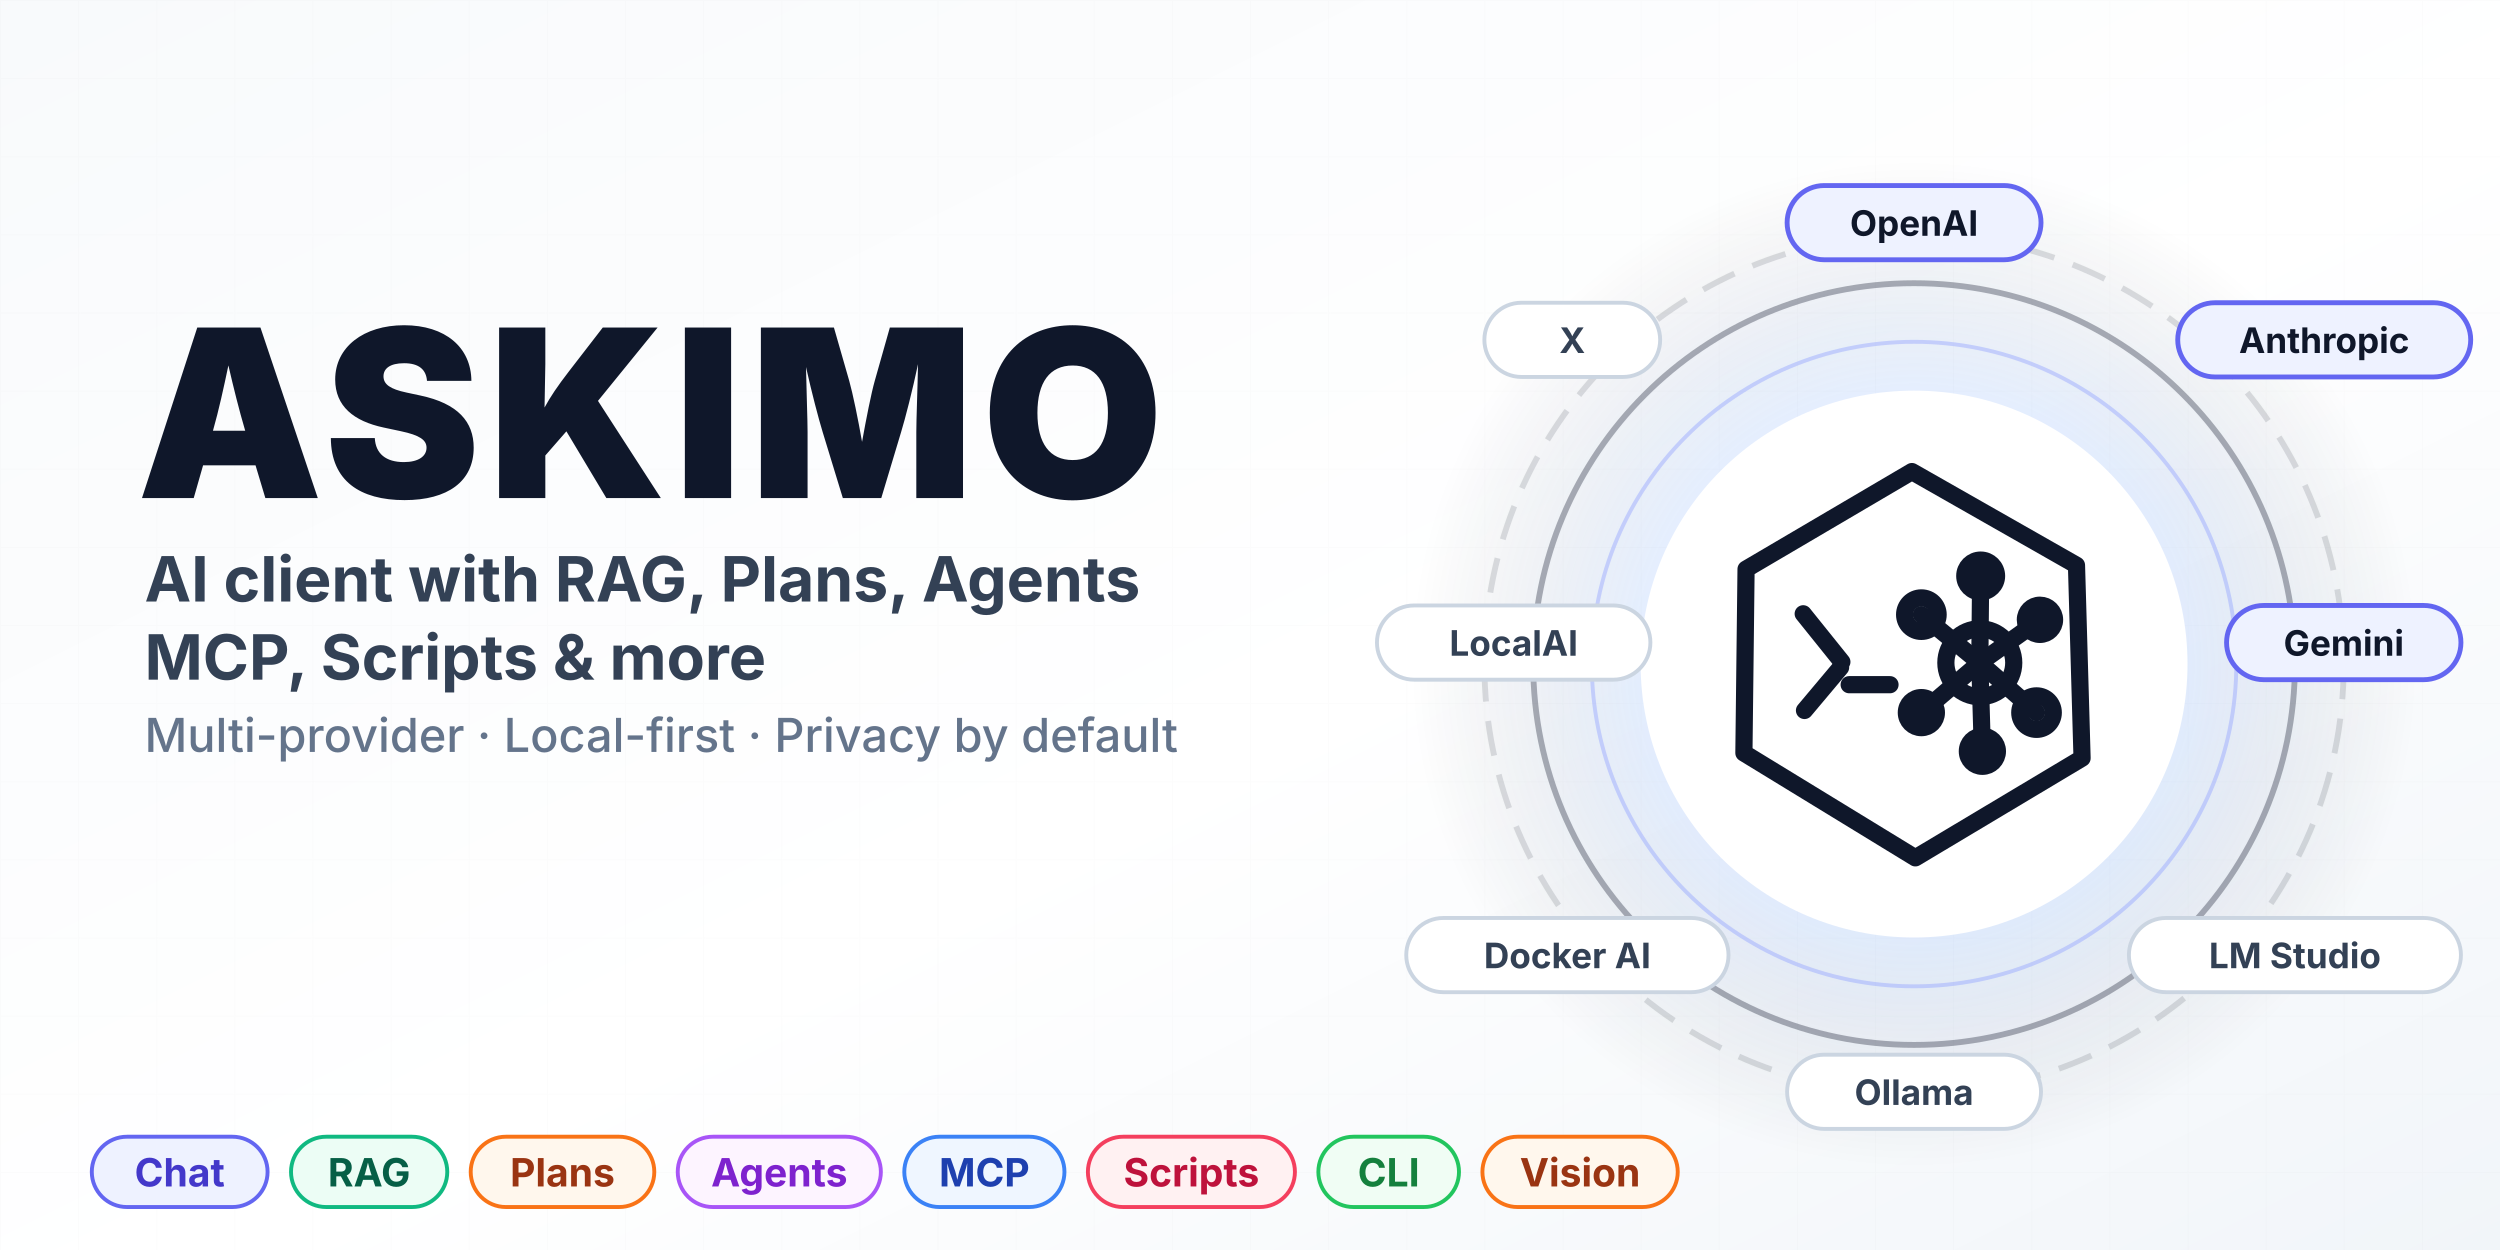
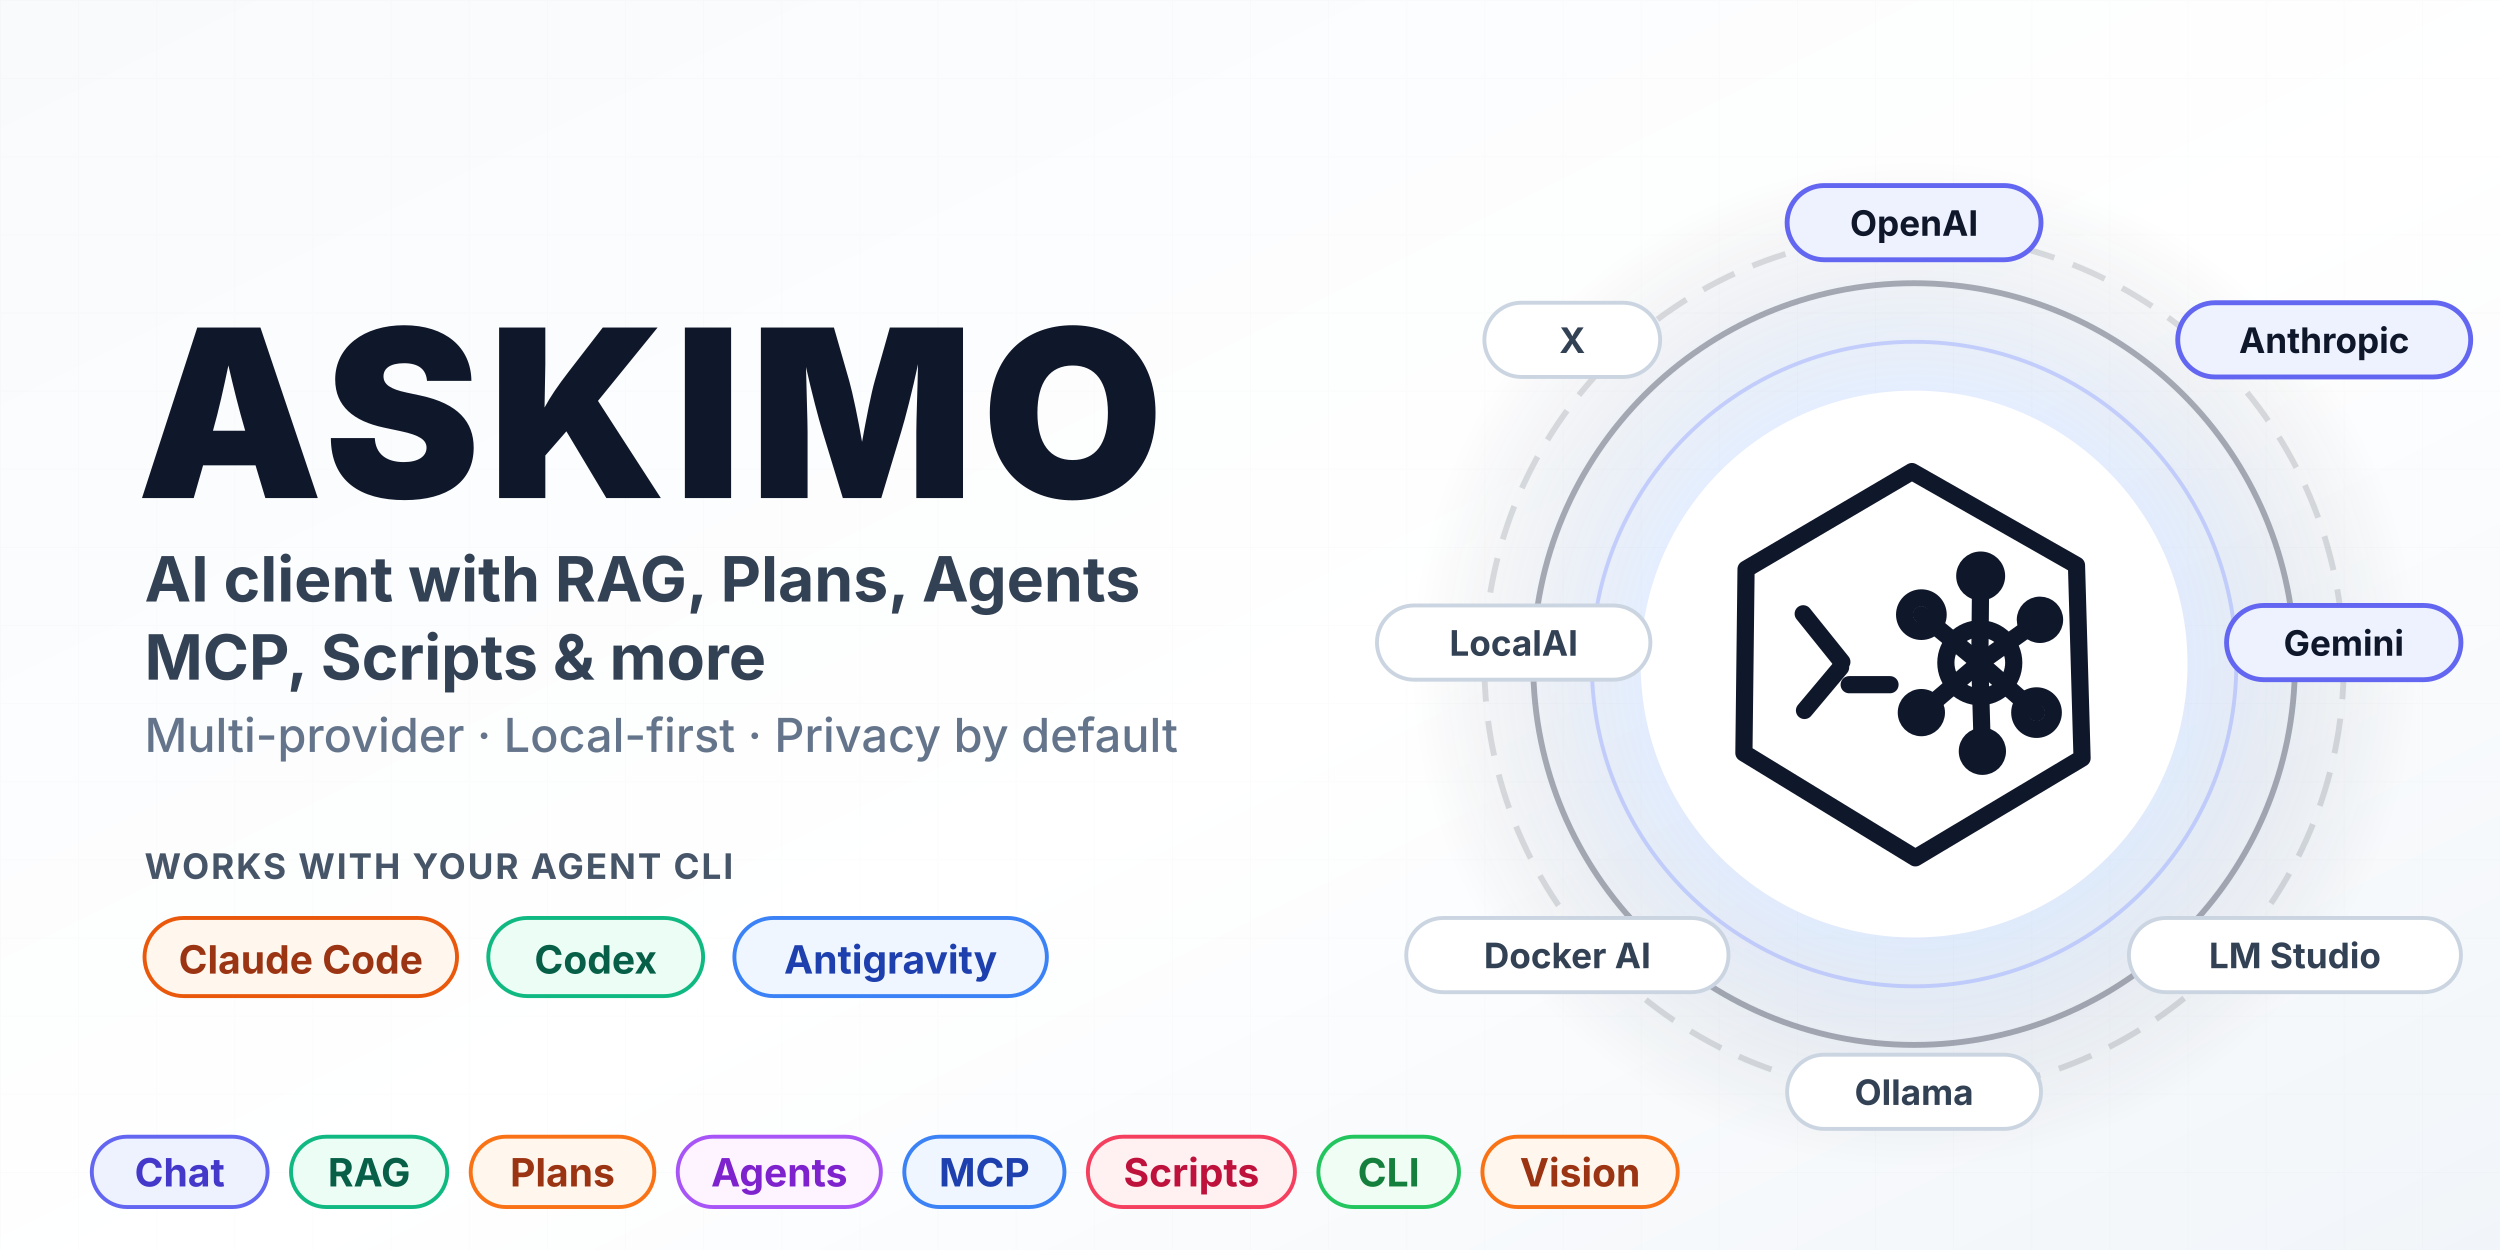
<svg xmlns="http://www.w3.org/2000/svg" width="1280" height="640" viewBox="0 0 1280 640">
  <defs>
    <linearGradient id="bg" x1="0" y1="0" x2="1" y2="1">
      <stop offset="0" stop-color="#F8FAFC" />
      <stop offset="0.55" stop-color="#FFFFFF" />
      <stop offset="1" stop-color="#F1F5F9" />
    </linearGradient>
    <pattern id="grid" width="40" height="40" patternUnits="userSpaceOnUse">
      <path d="M40 0H0V40" fill="none" stroke="#00000008" stroke-width="1" />
    </pattern>
    <radialGradient id="glow" cx="50%" cy="50%" r="50%">
      <stop offset="0" stop-color="#6366F133" />
      <stop offset="0.55" stop-color="#3B82F622" />
      <stop offset="1" stop-color="#00000000" />
    </radialGradient>
  </defs>
  <rect width="1280" height="640" fill="url(#bg)" />
  <rect width="1280" height="640" fill="url(#grid)" opacity="0.35" />
  <g font-family="Inter, SF Pro Display, -apple-system, BlinkMacSystemFont, Segoe UI, Arial, sans-serif">
    <text x="70" y="255" font-size="120" font-weight="900" fill="#0F172A" letter-spacing="4">
            ASKIMO
        </text>
    <text x="74" y="308" font-size="32" font-weight="700" fill="#334155">
            AI client with RAG, Plans, Agents
        </text>
    <text x="74" y="348" font-size="32" font-weight="700" fill="#334155">
            MCP, Scripts &amp; more
        </text>
    <text x="74" y="385" font-size="24" font-weight="500" fill="#64748B">
            Multi-provider · Local-first · Privacy by default
        </text>
+   </g>
+   <g font-family="Inter, SF Pro Display, Arial, sans-serif">
+     <text x="74" y="450" font-size="18" font-weight="700" fill="#475569" letter-spacing="1">
+             WORKS WITH YOUR AGENT CLI
+         </text>
+   </g>
+   <g font-family="Inter, SF Pro Display, Arial, sans-serif" font-size="20" font-weight="700" text-anchor="middle" dominant-baseline="middle">
+     <rect x="74" y="470" width="160" height="40" rx="20" fill="#FFF7ED" stroke="#EA580C" stroke-width="2" />
+     <text x="154" y="491" fill="#9A3412">Claude Code</text>
+     <rect x="250" y="470" width="110" height="40" rx="20" fill="#ECFDF5" stroke="#10B981" stroke-width="2" />
+     <text x="305" y="491" fill="#065F46">Codex</text>
+     <rect x="376" y="470" width="160" height="40" rx="20" fill="#EFF6FF" stroke="#3B82F6" stroke-width="2" />
+     <text x="456" y="491" fill="#1E40AF">Antigravity</text>
  </g>
  <g font-family="Inter, SF Pro Display, Arial, sans-serif" font-size="20" font-weight="700" text-anchor="middle" dominant-baseline="middle">
    <rect x="47" y="582" width="90" height="36" rx="18" fill="#EEF2FF" stroke="#6366F1" stroke-width="2" />
    <text x="92" y="600" fill="#4338CA">Chat</text>
    <rect x="149" y="582" width="80" height="36" rx="18" fill="#ECFDF5" stroke="#10B981" stroke-width="2" />
    <text x="189" y="600" fill="#065F46">RAG</text>
    <rect x="241" y="582" width="94" height="36" rx="18" fill="#FFF7ED" stroke="#F97316" stroke-width="2" />
    <text x="288" y="600" fill="#9A3412">Plans</text>
    <rect x="347" y="582" width="104" height="36" rx="18" fill="#FDF4FF" stroke="#A855F7" stroke-width="2" />
    <text x="399" y="600" fill="#7E22CE">Agents</text>
    <rect x="463" y="582" width="82" height="36" rx="18" fill="#EFF6FF" stroke="#3B82F6" stroke-width="2" />
    <text x="504" y="600" fill="#1E40AF">MCP</text>
    <rect x="557" y="582" width="106" height="36" rx="18" fill="#FFF1F2" stroke="#F43F5E" stroke-width="2" />
    <text x="610" y="600" fill="#BE123C">Scripts</text>
    <rect x="675" y="582" width="72" height="36" rx="18" fill="#F0FDF4" stroke="#22C55E" stroke-width="2" />
    <text x="711" y="600" fill="#15803D">CLI</text>
    <rect x="759" y="582" width="100" height="36" rx="18" fill="#FFF7ED" stroke="#F97316" stroke-width="2" />
    <text x="809" y="600" fill="#9A3412">Vision</text>
  </g>
  <circle cx="980" cy="340" r="260" fill="url(#glow)" />
  <circle cx="980" cy="340" r="220" fill="none" stroke="#0F172A22" stroke-width="3" stroke-dasharray="18 10" />
  <circle cx="980" cy="340" r="195" fill="none" stroke="#0F172A55" stroke-width="3" />
  <circle cx="980" cy="340" r="165" fill="none" stroke="#8B9CFF66" stroke-width="2" />
  <circle cx="980" cy="340" r="140" fill="#FFFFFF" />
  <g font-family="Inter, SF Pro Display, Arial" font-size="18" font-weight="750" text-anchor="middle" dominant-baseline="middle">
    <g>
      <rect x="915" y="95" width="130" height="38" rx="19" fill="#EEF2FF" stroke="#6366F1" stroke-width="2.5" />
      <text x="980" y="114" fill="#0F172A">OpenAI</text>
    </g>
    <g>
      <rect x="1115" y="155" width="150" height="38" rx="19" fill="#EEF2FF" stroke="#6366F1" stroke-width="2.5" />
      <text x="1190" y="174" fill="#0F172A">Anthropic</text>
    </g>
    <g>
      <rect x="1140" y="310" width="120" height="38" rx="19" fill="#EEF2FF" stroke="#6366F1" stroke-width="2.5" />
      <text x="1200" y="329" fill="#0F172A">Gemini</text>
    </g>
    <g>
      <rect x="1090" y="470" width="170" height="38" rx="19" fill="#FFFFFF" stroke="#CBD5E1" stroke-width="2" />
      <text x="1175" y="489" fill="#334155">LM Studio</text>
    </g>
    <g>
      <rect x="915" y="540" width="130" height="38" rx="19" fill="#FFFFFF" stroke="#CBD5E1" stroke-width="2" />
      <text x="980" y="559" fill="#334155">Ollama</text>
    </g>
    <g>
      <rect x="720" y="470" width="165" height="38" rx="19" fill="#FFFFFF" stroke="#CBD5E1" stroke-width="2" />
      <text x="802.5" y="489" fill="#334155">Docker AI</text>
    </g>
    <g>
      <rect x="705" y="310" width="140" height="38" rx="19" fill="#FFFFFF" stroke="#CBD5E1" stroke-width="2" />
      <text x="775" y="329" fill="#334155">LocalAI</text>
    </g>
    <g>
      <rect x="760" y="155" width="90" height="38" rx="19" fill="#FFFFFF" stroke="#CBD5E1" stroke-width="2" />
      <text x="805" y="174" fill="#334155">X</text>
    </g>
  </g>
  <g transform="translate(867.36 227.36) scale(0.22)" fill="none" stroke="#0F172A" stroke-width="40" stroke-linecap="round" stroke-linejoin="round">
    <polygon points="121,291 507,64 890,282 903,731 515,963 116,719" />
    <path d="M254 395 L344 507" />
    <path d="M257 620 L341 520" />
    <path d="M361 560 L456 560" />
    <circle cx="665" cy="509" r="79" />
    <circle cx="529" cy="397" r="39" />
    <path d="M665 509 L529 397" />
    <circle cx="797" cy="625" r="39" />
    <path d="M665 509 L797 625" />
    <circle cx="667" cy="307" r="37" />
    <path d="M665 509 L667 307" />
    <circle cx="529" cy="625" r="35" />
    <path d="M665 509 L529 625" />
    <circle cx="671" cy="715" r="35" />
    <path d="M665 509 L671 715" />
    <circle cx="805" cy="409" r="34" />
    <path d="M665 509 L805 409" />
  </g>
</svg>
